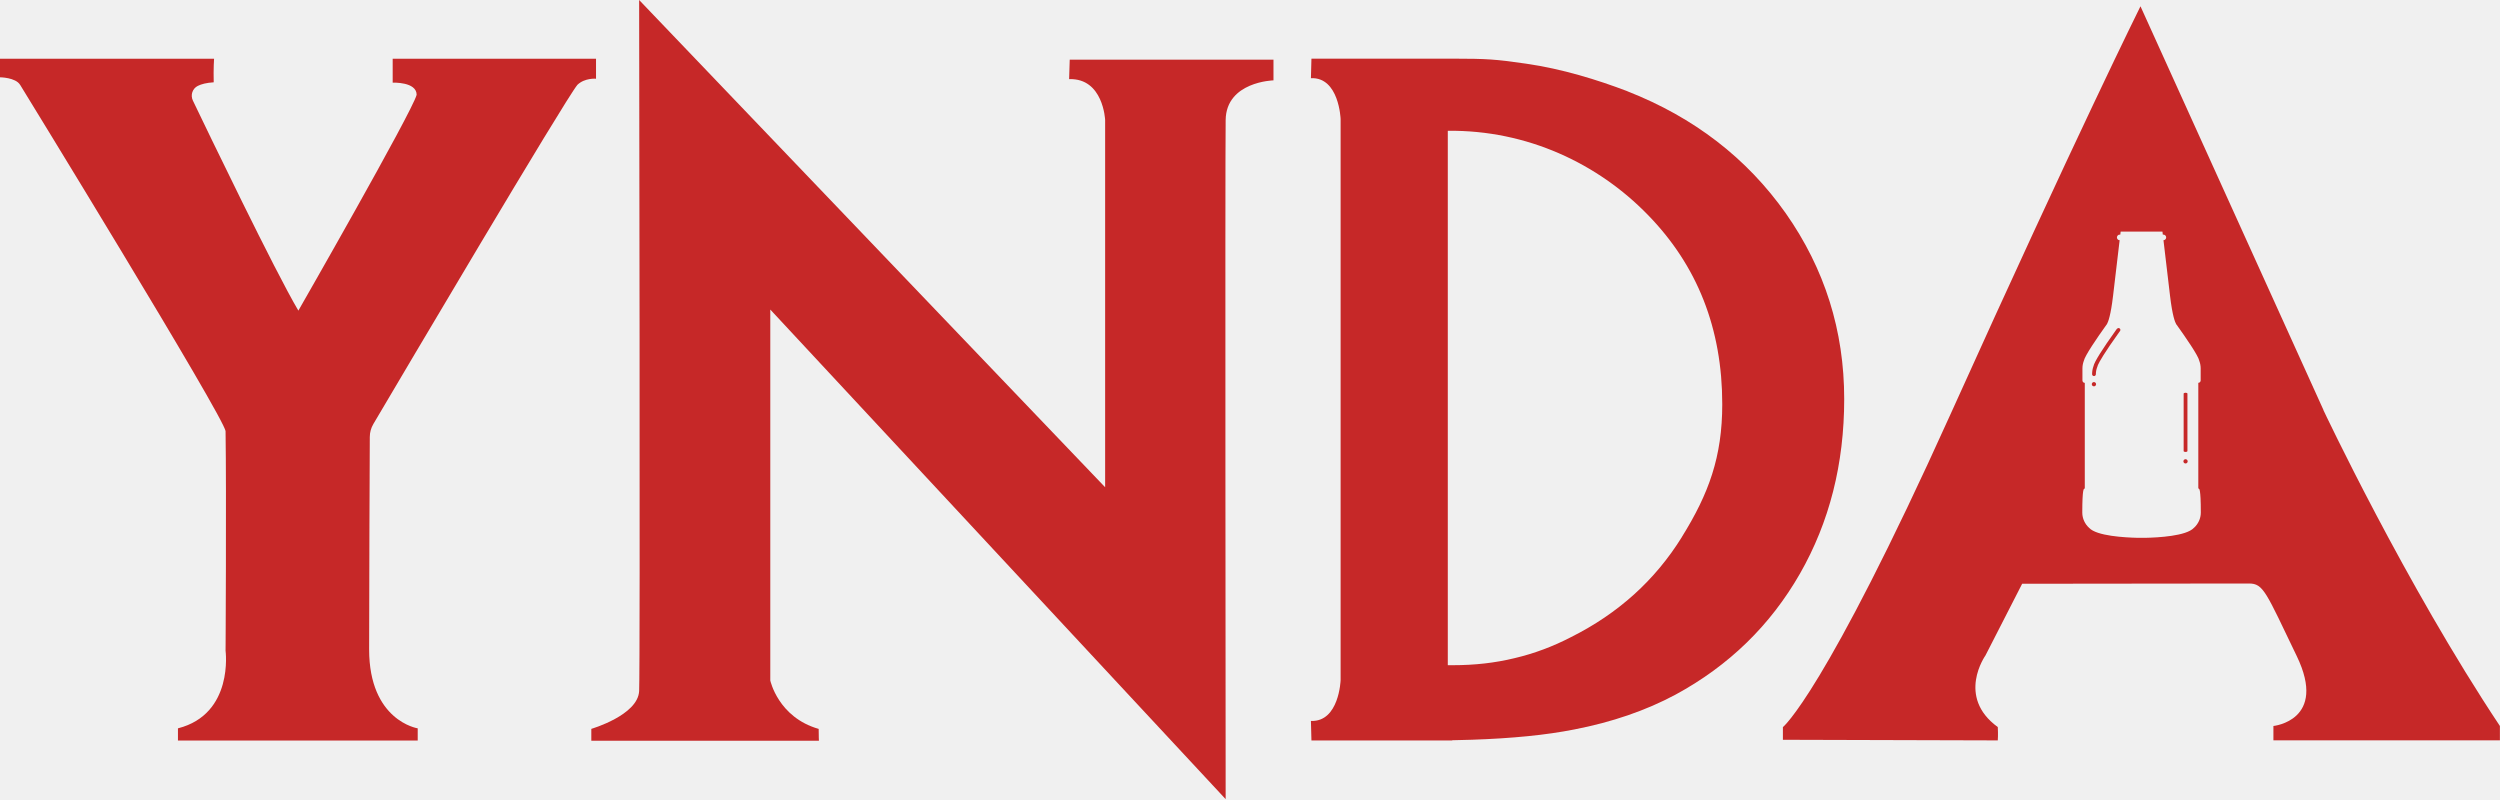
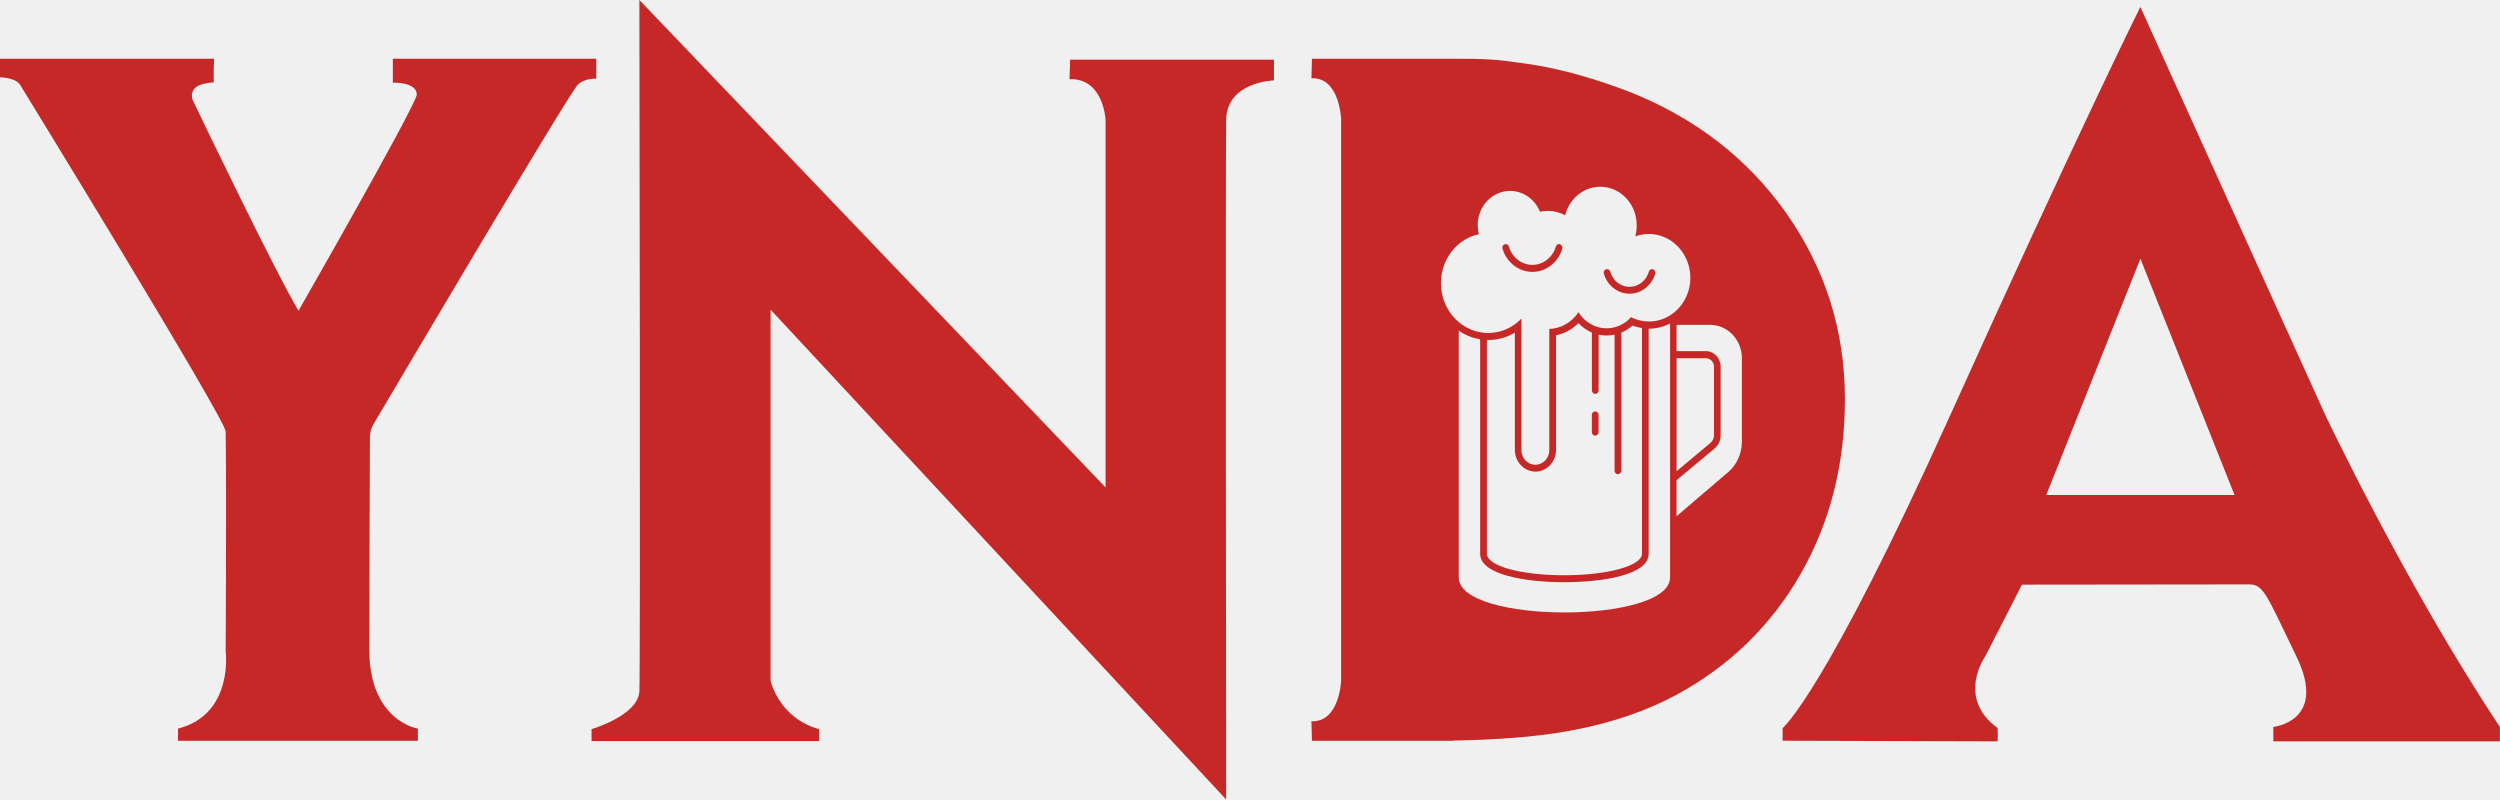
- <svg xmlns="http://www.w3.org/2000/svg" id="Layer_2" data-name="Layer 2" viewBox="0 0 489.33 156.41">
+ <svg xmlns="http://www.w3.org/2000/svg" id="Layer_2" data-name="Layer 2" viewBox="0 0 489.14 156.41">
  <defs>
    <style>
      .cls-1 {
-         fill: #fff;
-       }
- 
-       .cls-2 {
        fill: #c62828;
      }
    </style>
  </defs>
  <g id="Layer_1-2" data-name="Layer 1">
    <g>
-       <path class="cls-2" d="m3.93,16.59s40.18,65.44,40.22,67.83c.18,11.74,0,44.33,0,42.95,0,0,1.66,12.39-9.32,15.19v2.38h46.93v-2.38s-9.51-1.47-9.51-15.46c0-12.16.11-35.62.13-41.55,0-.92.24-1.79.71-2.58,5.19-8.79,37.36-63.23,39.93-66.37,1.47-1.4,3.64-1.19,3.64-1.19v-3.92h-39.8v4.69s4.69-.21,4.69,2.38c-.91,3.43-23.15,42.24-23.15,42.24-4.55-7.66-17.81-35.2-20.65-41.12-.51-1.06-.09-2.35.97-2.87.68-.34,1.67-.61,3.11-.7-.07-2.66.07-4.62.07-4.62H0v3.64s3.04.02,3.93,1.47Z" />
-       <path class="cls-2" d="m115.74,144.98v-2.32s9.13-2.66,9.36-7.4c.23-4.74,0-135.26,0-135.26l91.21,95.37V23.47s-.35-8.21-7.05-7.98l.12-3.81h39.88v4.05s-9.25.23-9.36,7.75c-.12,7.51,0,132.94,0,132.94l-89.13-95.83v72.6s1.53,7.21,9.47,9.48c0,1.6.05,2.32.05,2.32h-44.54Z" />
-       <path class="cls-2" d="m318.5,17.84c-5.85-2.22-12.67-4.35-19.81-5.38-6-.87-7.67-.97-14.23-.98h-.02s-1.85,0-1.85,0c-.55,0-1.12,0-1.73,0h-24.17l-.1,3.82c5.52-.23,5.81,7.98,5.81,7.98v109.87s-.29,8.19-5.81,7.96l.1,3.82h27.52l.05-.04c1.33-.02,2.62-.06,3.89-.1,7.75-.26,14.43-.91,19.98-2.01,7.39-1.43,14.01-3.7,19.81-6.81,10.47-5.67,18.58-13.58,24.37-23.69,5.77-10.09,8.66-21.49,8.66-34.18,0-13.39-3.82-25.5-11.43-36.34-7.64-10.82-17.97-18.78-31.02-23.9Zm10.72,87.24c-5.25,8.48-12.5,15.01-21.71,19.62-3.52,1.83-7.2,3.21-11.05,4.12-3.85.94-7.86,1.38-12.04,1.38h-1.04V25.6c15.57-.18,29.43,6.46,39.13,16.43,9.73,9.95,14.59,22.3,14.59,37.08,0,10.32-2.64,17.52-7.89,25.97Z" />
+       <path class="cls-1" d="m3.93,16.59s40.18,65.44,40.22,67.83c.18,11.74,0,44.33,0,42.95,0,0,1.66,12.39-9.32,15.19v2.38h46.93v-2.38s-9.51-1.47-9.51-15.46c0-12.16.11-35.62.13-41.55,0-.92.24-1.79.71-2.58,5.19-8.79,37.36-63.23,39.93-66.37,1.47-1.4,3.64-1.19,3.64-1.19v-3.92h-39.8v4.69s4.69-.21,4.69,2.38c-.91,3.43-23.15,42.24-23.15,42.24-4.55-7.66-17.81-35.2-20.65-41.12-.51-1.06-.09-2.35.97-2.87.68-.34,1.67-.61,3.11-.7-.07-2.66.07-4.62.07-4.62H0v3.64s3.04.02,3.93,1.47Z" />
+       <path class="cls-1" d="m115.74,144.98v-2.32s9.13-2.66,9.36-7.4c.23-4.74,0-135.26,0-135.26l91.21,95.37V23.47s-.35-8.21-7.05-7.98l.12-3.81h39.88v4.05s-9.25.23-9.36,7.75c-.12,7.51,0,132.94,0,132.94l-89.13-95.83v72.6s1.53,7.21,9.47,9.48c0,1.6.05,2.32.05,2.32h-44.54Z" />
      <g>
-         <path class="cls-1" d="m424,44.18c-.05-.2-.18-.62-.48-1.11-.29-.48-2.55-.64-4.37-.64s-4.07.16-4.36.64c-.3.5-.43.92-.48,1.11-.02.04-.03.08-.03.13,0,.16.11.29.26.29h9.24c.14,0,.26-.13.26-.29,0-.05-.01-.09-.03-.13Z" />
-         <g>
-           <path class="cls-2" d="m454.78,80.26L418.96,1.23s-12.39,24.91-37.16,79.8c-24.77,54.89-32.83,61.29-32.83,61.29v2.48l42.06.12s.09-1.15,0-2.61c-8.17-5.94-2.41-14.02-2.41-14.02l7.18-14.03s41.54-.05,44.39-.05,3.31,1.65,9.37,14.23-4.58,13.66-4.58,13.66v2.81h44.33v-2.81c-18.52-27.83-34.55-61.84-34.55-61.84Zm-25.37,23.06s0,0,0,0c-1.48,1.6-6.96,1.9-9.56,1.95h0s-.26.01-.69,0c-.43,0-.69,0-.69,0h0c-2.59-.06-8.08-.35-9.56-1.95,0,0,0,0,0,0-.82-.74-1.34-1.81-1.34-3,0-4.82.34-4.6.34-4.6.04-.06.09-.11.15-.15v-20.63c-.26,0-.46-.22-.46-.47v-2.36c0-.52.1-1.02.27-1.48h0c.2-1,2.6-4.5,4.4-7.02.04-.06.08-.12.13-.17.23-.41.74-1.69,1.19-5.51,0,0,0,0,0,0l1.29-10.91c-.3,0-.53-.25-.53-.55s.25-.55.55-.55h.11l.07-.59h8.18l.07.59h.11c.3,0,.55.25.55.55s-.24.54-.53.55l1.29,10.91s0,0,0,0c.45,3.82.96,5.1,1.19,5.51.04.06.08.12.13.17h0c1.8,2.52,4.21,6.01,4.4,7.01h0c.17.46.27.96.27,1.48v2.36c0,.26-.2.47-.46.47v20.63c.06.04.11.09.15.15,0,0,.34-.22.34,4.6,0,1.19-.52,2.26-1.34,3Z" />
-           <path class="cls-2" d="m427.78,88.46c.2,0,.37-.08.37-.17v-11.25c0-.1-.17-.17-.37-.17s-.37.08-.37.17v11.25c0,.1.17.17.37.17Z" />
-           <path class="cls-2" d="m409.85,74.78c-.23,0-.42.19-.42.42s.19.42.42.42.42-.19.42-.42-.19-.42-.42-.42Z" />
-           <path class="cls-2" d="m414.35,64.36l-.13.17c-2.79,3.9-4.29,6.3-4.46,7.15-.18.51-.27,1.03-.27,1.56,0,.2.16.37.37.37s.37-.17.37-.37c0-.46.08-.91.25-1.35l.14-.4h-.01c.29-.68,1.24-2.37,4.22-6.53l.13-.17c.12-.17.08-.39-.08-.51-.17-.12-.39-.08-.51.08Z" />
-           <path class="cls-2" d="m427.78,89.88c-.23,0-.42.19-.42.42s.19.42.42.42.42-.19.42-.42c0-.23-.19-.42-.42-.42Z" />
-         </g>
+         <path class="cls-1" d="m305.22,47.78s0,0-.01,0c-.34-.11-.7.1-.8.47-.47,1.6-1.66,2.85-3.17,3.35-2.54.83-5.23-.67-6.01-3.35,0,0,0,0,0,0-.11-.37-.48-.57-.82-.46-.35.12-.54.5-.44.87.6,2.02,2.1,3.61,4.02,4.24,3.23,1.07,6.67-.83,7.68-4.24,0,0,0,0,0,0,.1-.37-.09-.75-.44-.86Z" />
+         <path class="cls-1" d="m323.38,52.67c-.35-.09-.71.15-.79.52-.38,1.31-1.35,2.34-2.6,2.74-2.07.68-4.28-.55-4.92-2.74,0-.03-.02-.06-.03-.09-.13-.36-.51-.53-.85-.4-.34.14-.51.54-.37.9.52,1.72,1.79,3.07,3.42,3.61,2.77.92,5.72-.69,6.59-3.61.01-.03.02-.06.03-.09.08-.37-.14-.75-.49-.83Z" />
+         <path class="cls-1" d="m312.11,85.23c.36,0,.66-.31.66-.69v-3.36c0-.38-.29-.69-.66-.69s-.66.31-.66.69v3.36c0,.38.29.69.66.69Z" />
+         <path class="cls-1" d="m349.53,41.75c-7.64-10.82-17.97-18.78-31.02-23.9-5.85-2.22-12.67-4.35-19.81-5.38-6-.87-7.67-.97-14.23-.98h-.02s-1.85,0-1.85,0h-25.91l-.1,3.82c5.52-.23,5.81,7.98,5.81,7.98v109.87s-.29,8.19-5.81,7.96l.1,3.82h27.52l.05-.04c1.33-.02,2.62-.06,3.89-.1,7.75-.26,14.43-.91,19.98-2.01,7.39-1.43,14.01-3.7,19.81-6.81,10.47-5.67,18.58-13.58,24.37-23.69,5.77-10.09,8.66-21.49,8.66-34.18,0-13.39-3.82-25.5-11.43-36.34Zm-22.78,71.24c0,4.56-10.33,6.84-20.67,6.84s-20.67-2.28-20.67-6.84v-48.3c1.26.88,2.69,1.46,4.19,1.69v41.98c0,4.09,8.84,5.55,16.43,5.55s16.54-1.42,16.54-5.55v-44.05h.06c1.43,0,2.85-.35,4.13-1.03v49.71Zm-26.53-20.72c2.23.11,4.12-1.71,4.23-4.07v-22.61c1.65-.32,3.17-1.15,4.38-2.37.75.8,1.64,1.42,2.63,1.85v11.31c0,.38.29.69.66.69s.66-.31.66-.69v-10.9c1.03.22,2.09.22,3.12,0v26.61c0,.38.29.69.66.69s.66-.31.66-.69v-27.01c.79-.33,1.53-.8,2.19-1.38.6.23,1.22.39,1.85.49v44.16c0,2.35-6.69,4.2-15.23,4.2s-15.11-1.84-15.11-4.2v-41.83h.29c1.82,0,3.6-.49,5.18-1.43v23.11c.1,2.2,1.77,3.96,3.85,4.07Zm22.4-29.37c-1.21,0-2.41-.28-3.5-.84-.36.4-.76.76-1.2,1.06-3.04,2.08-7.11,1.17-9.08-2.04-1.3,1.99-3.42,3.2-5.71,3.28v23.85c-.08,1.46-1.19,2.63-2.57,2.72-1.51.09-2.8-1.13-2.88-2.72v-25.88c-1.28,1.34-2.91,2.25-4.68,2.63-5.01,1.06-9.88-2.36-10.89-7.64-1.01-5.29,2.23-10.43,7.24-11.5-.14-.59-.22-1.19-.22-1.79,0-2.69,1.53-5.11,3.87-6.15,3.23-1.44,6.94.16,8.31,3.56.52-.13,1.05-.19,1.58-.18,1.16,0,2.3.3,3.34.85.85-3.33,3.72-5.62,6.98-5.57,3.94.06,7.08,3.48,7.02,7.63,0,.7-.09,1.4-.28,2.08.85-.31,1.74-.47,2.63-.47,4.49-.01,8.14,3.82,8.15,8.57,0,4.72-3.63,8.55-8.11,8.56Zm5.42,7.2h5.75c.86,0,1.56.74,1.56,1.65v13.4c0,.59-.25,1.14-.69,1.5l-6.62,5.55v-22.1Zm12.77,16.33c0,2.28-.96,4.45-2.63,5.9l-10.15,8.67v-7.05l7.46-6.22c.74-.62,1.17-1.56,1.16-2.56v-13.4s0-.02,0-.04c0-1.68-1.3-3.04-2.89-3.03h-5.73v-5.14h6.63c3.4.03,6.15,2.95,6.15,6.54v16.33Z" />
      </g>
+       <path class="cls-1" d="m454.59,80.4L418.77,1.36s-12.39,24.91-37.16,79.8c-24.77,54.89-32.83,61.29-32.83,61.29v2.48l42.06.12s.09-1.15,0-2.61c-8.17-5.94-2.41-14.02-2.41-14.02l7.18-14.03s41.54-.05,44.39-.05,3.31,1.65,9.37,14.23-4.58,13.66-4.58,13.66v2.81h44.33v-2.81c-18.52-27.83-34.55-61.84-34.55-61.84Zm-54.23,16.45l18.42-46.24,18.42,46.24h-36.83Z" />
    </g>
  </g>
</svg>
